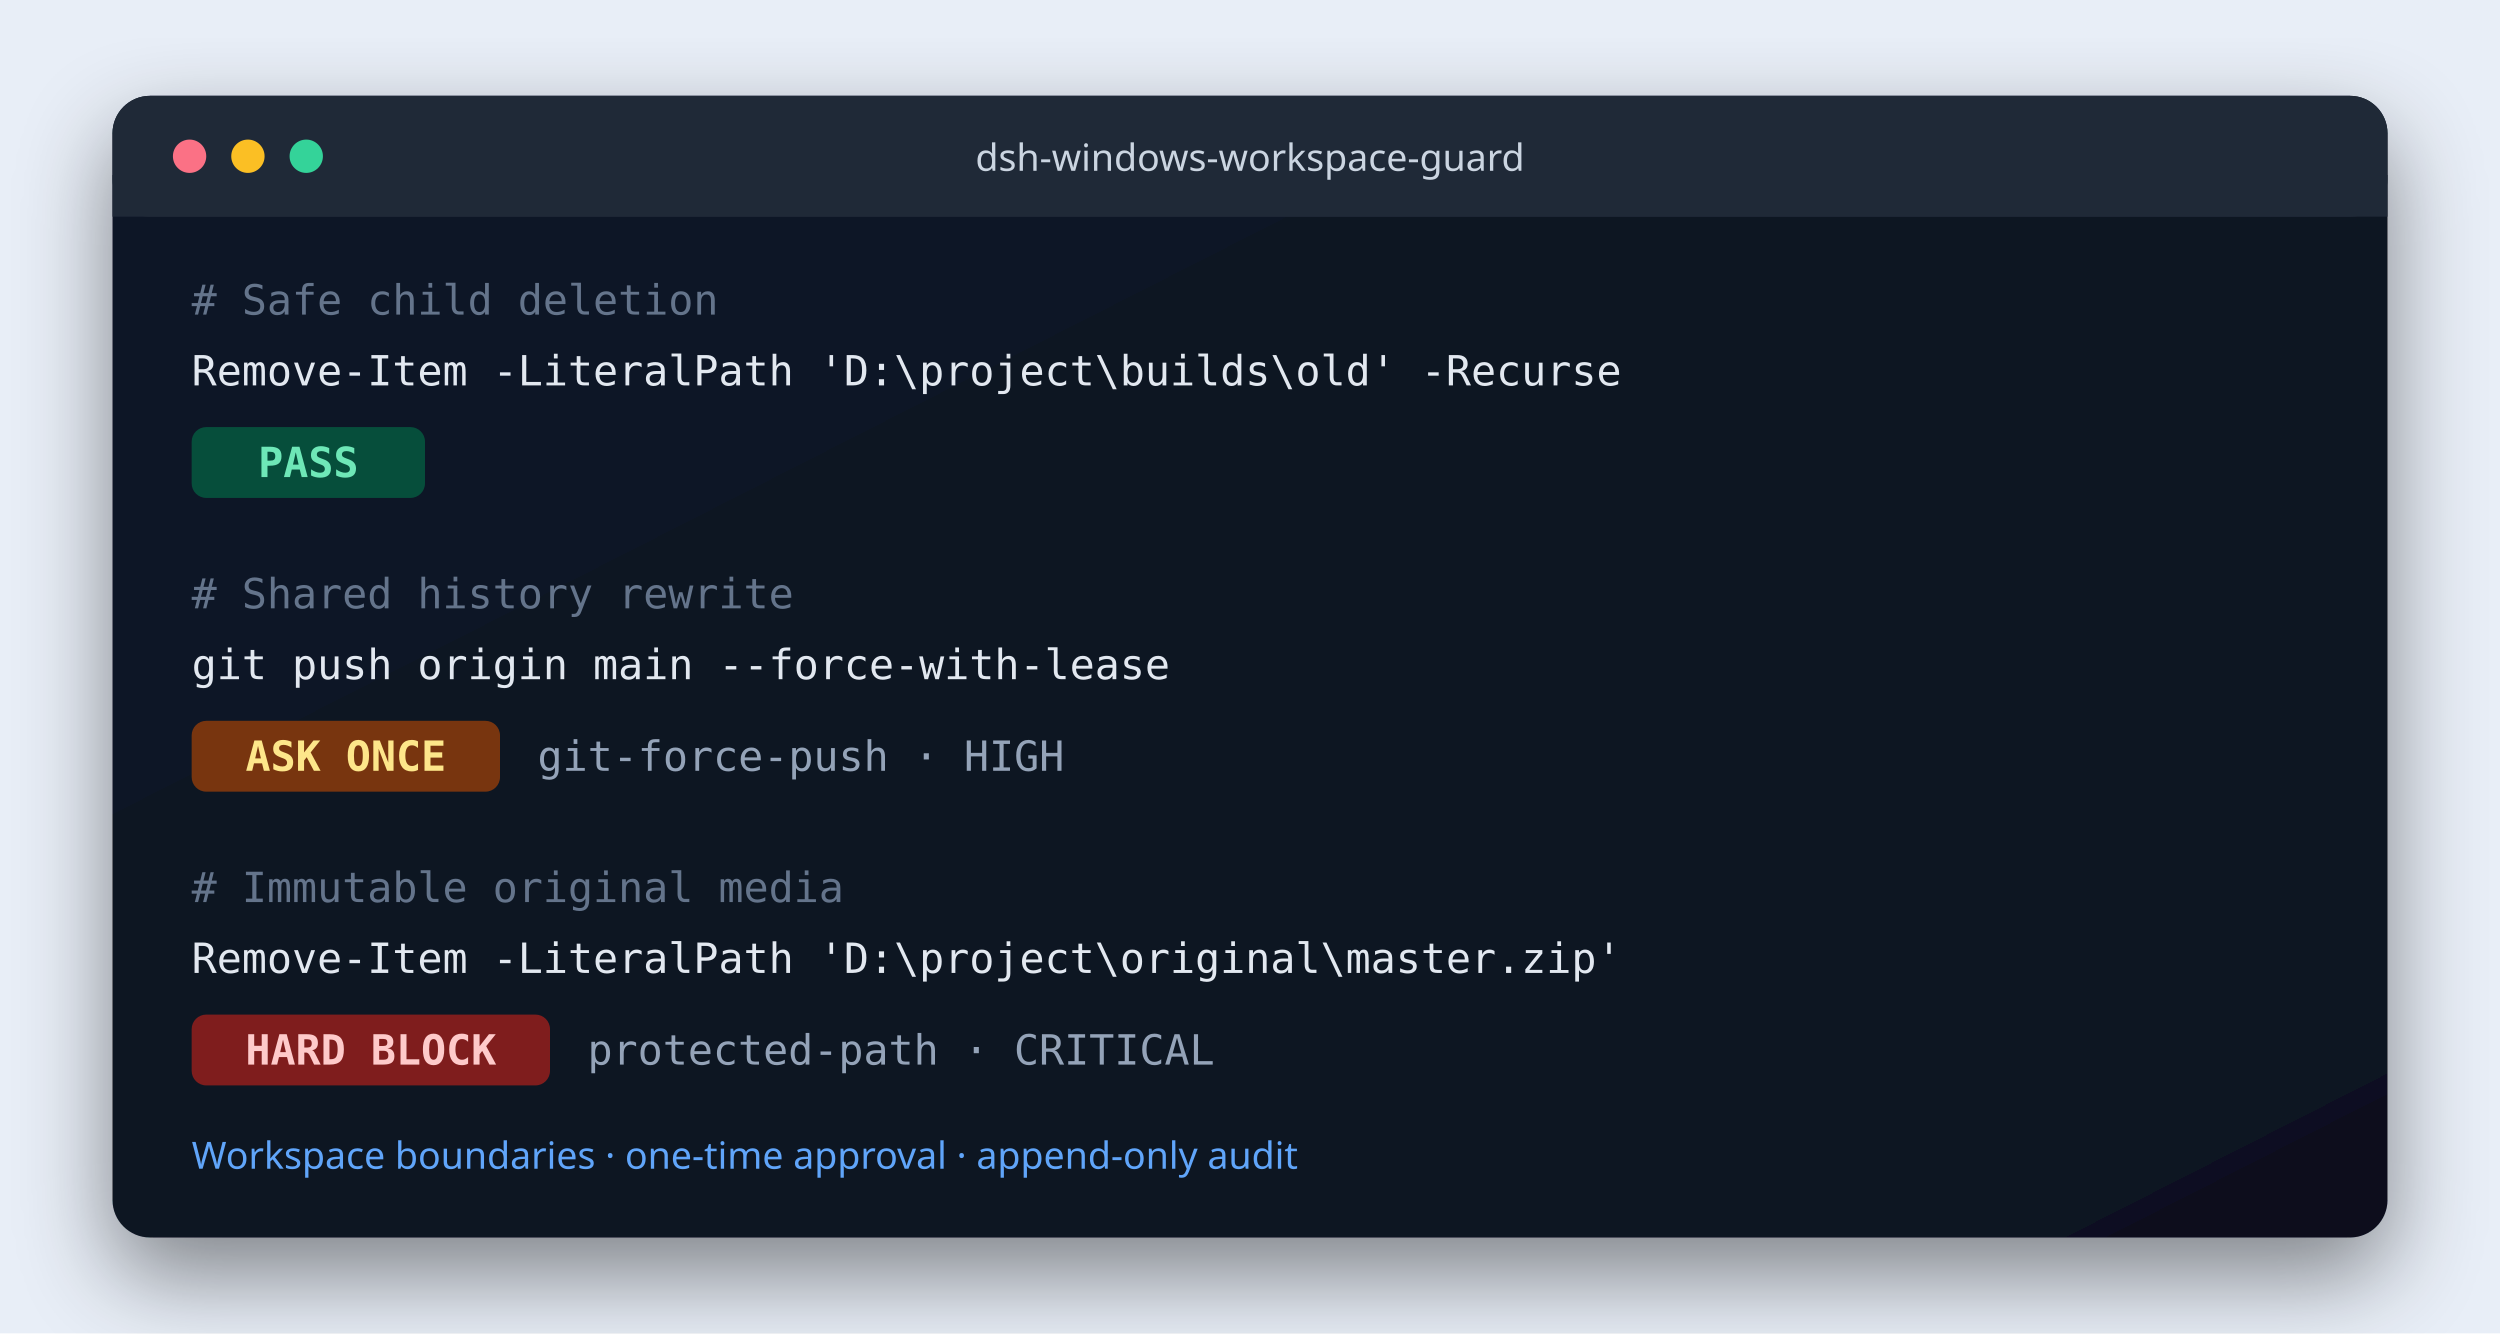
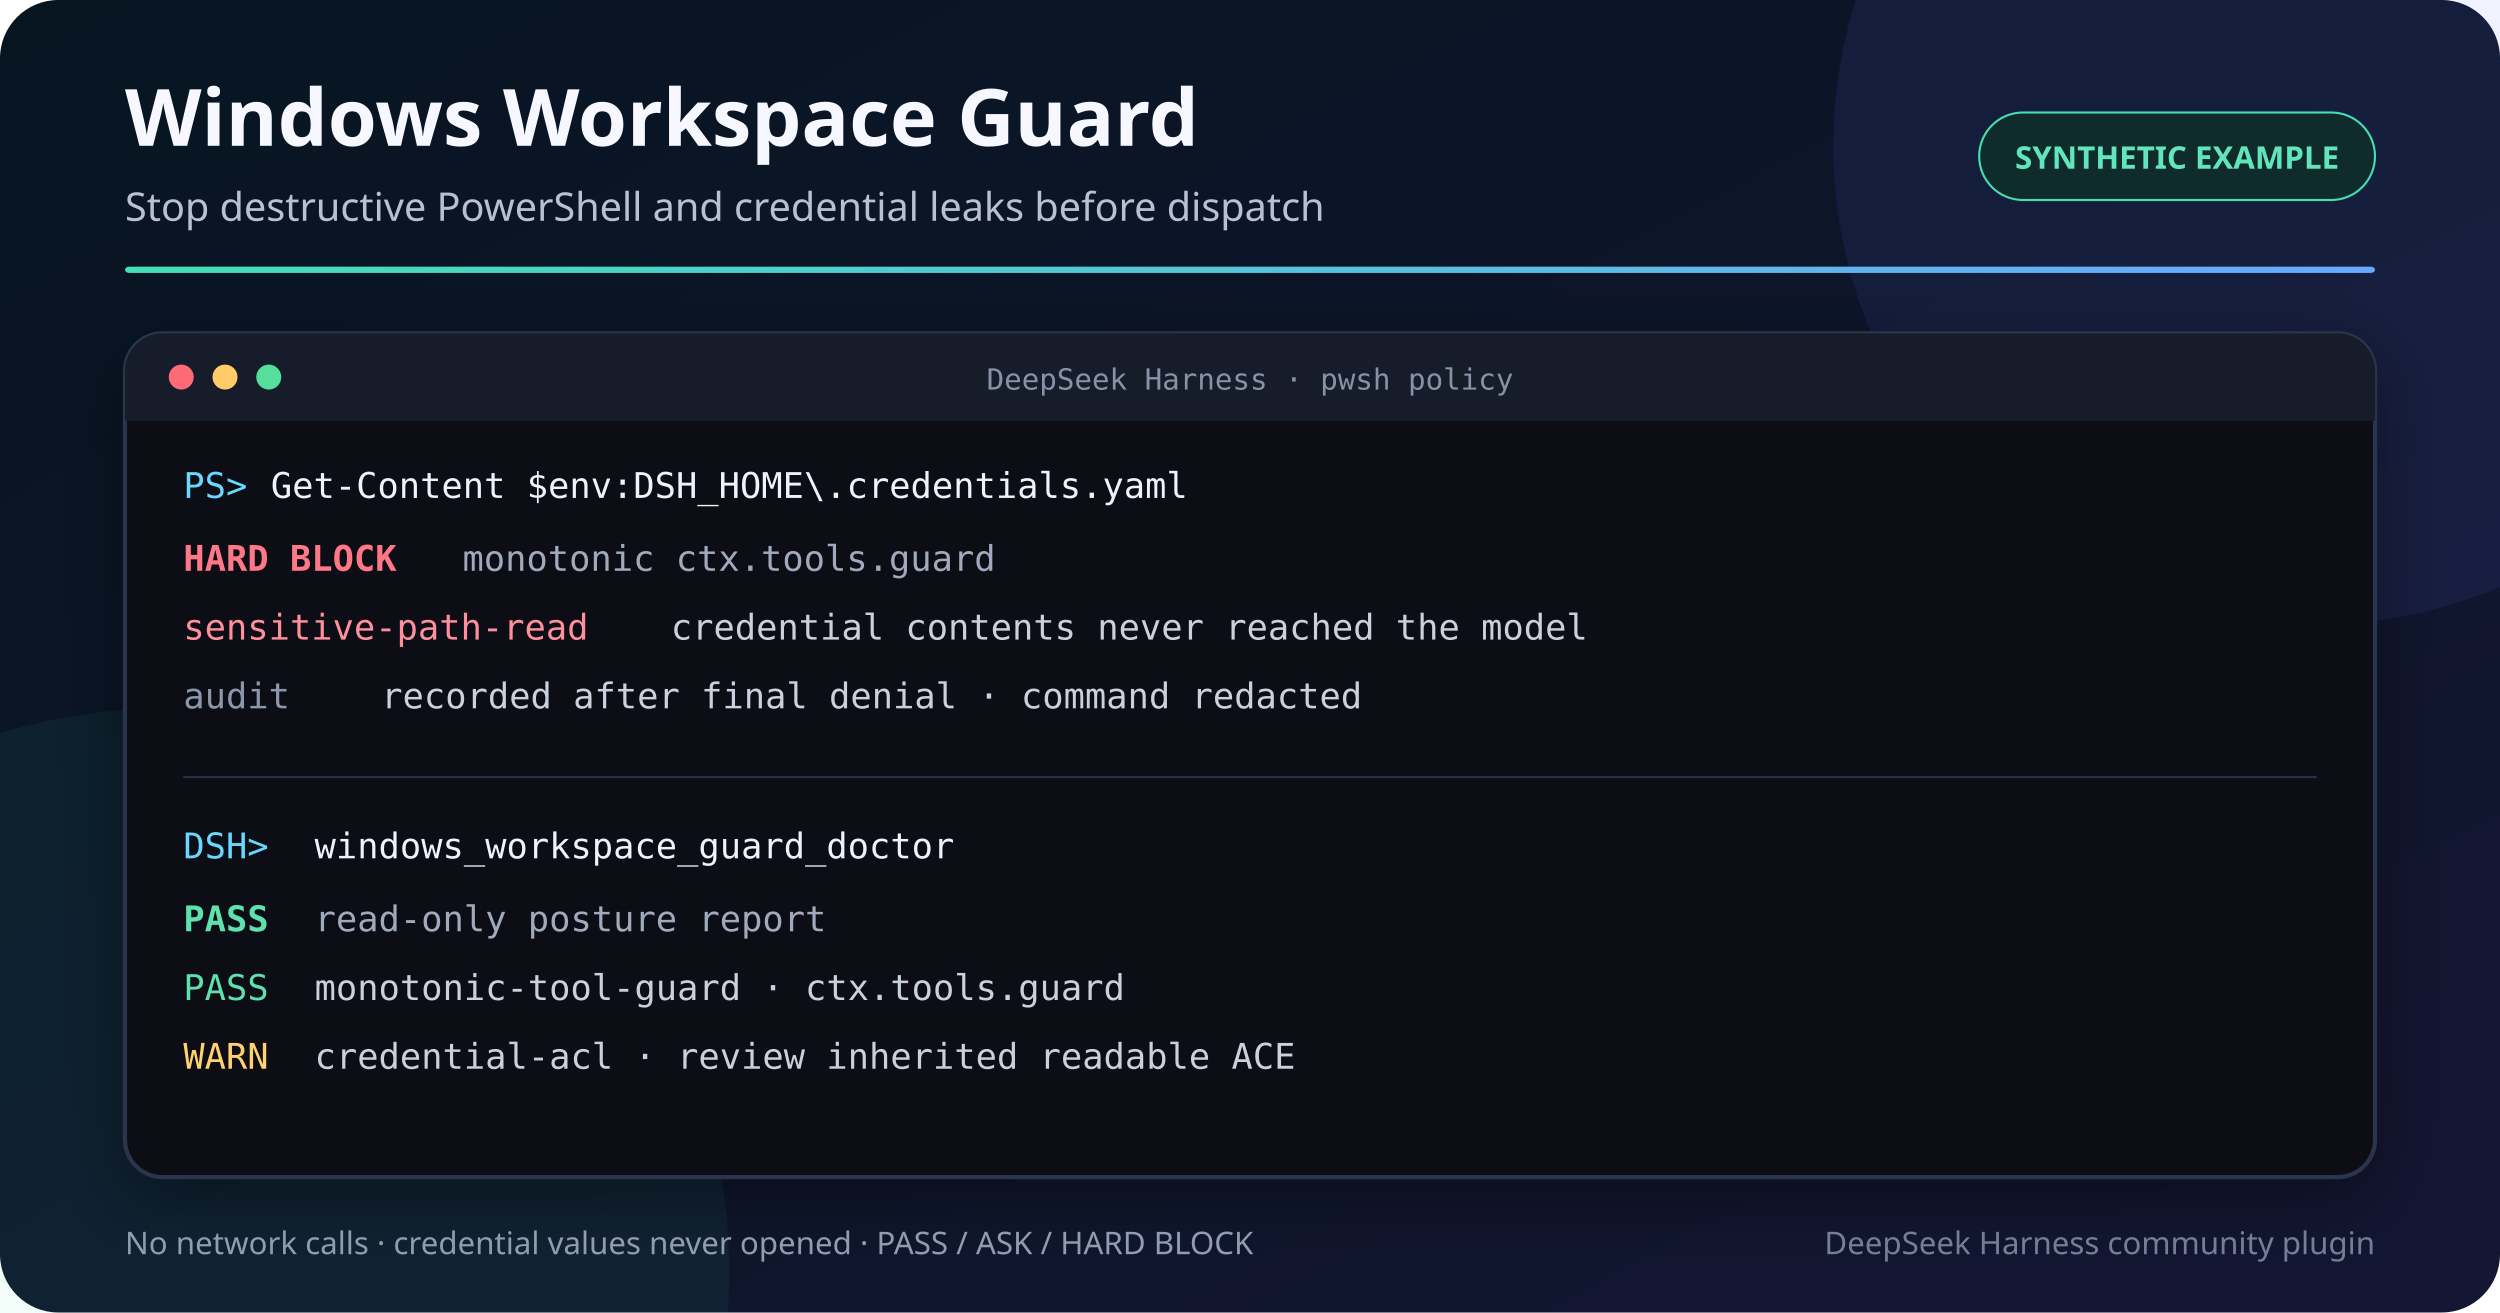
- <svg xmlns="http://www.w3.org/2000/svg" width="1200" height="640" viewBox="0 0 1200 640" role="img" aria-labelledby="title desc">
+ <svg xmlns="http://www.w3.org/2000/svg" width="1200" height="630" viewBox="0 0 1200 630" role="img" aria-labelledby="title desc">
  <defs>
    <linearGradient id="bg" x1="0" y1="0" x2="1" y2="1">
-       <stop offset="0" stop-color="#111827" />
-       <stop offset="1" stop-color="#07111f" />
+       <stop offset="0" stop-color="#071521" />
+       <stop offset="1" stop-color="#141633" />
    </linearGradient>
-     <filter id="shadow" x="-10%" y="-10%" width="120%" height="130%">
-       <feDropShadow dx="0" dy="18" stdDeviation="22" flood-color="#000" flood-opacity=".45" />
+     <linearGradient id="accent" x1="0" y1="0" x2="1" y2="0">
+       <stop offset="0" stop-color="#42e0b5" />
+       <stop offset="1" stop-color="#6aa8ff" />
+     </linearGradient>
+     <filter id="shadow">
+       <feDropShadow dx="0" dy="10" stdDeviation="18" flood-opacity=".4" />
    </filter>
  </defs>
-   <rect width="1200" height="640" fill="#e8eef7" />
-   <rect x="54" y="46" width="1092" height="548" rx="18" fill="url(#bg)" filter="url(#shadow)" />
-   <rect x="54" y="46" width="1092" height="58" rx="18" fill="#1f2937" />
-   <rect x="54" y="84" width="1092" height="20" fill="#1f2937" />
-   <circle cx="91" cy="75" r="8" fill="#fb7185" />
-   <circle cx="119" cy="75" r="8" fill="#fbbf24" />
-   <circle cx="147" cy="75" r="8" fill="#34d399" />
-   <text x="600" y="82" text-anchor="middle" fill="#cbd5e1" font-family="Segoe UI, sans-serif" font-size="18">dsh-windows-workspace-guard</text>
-   <g font-family="Cascadia Mono, Consolas, monospace" font-size="20">
-     <text x="92" y="151" fill="#64748b"># Safe child deletion</text>
-     <text x="92" y="185" fill="#e2e8f0">Remove-Item -LiteralPath 'D:\project\builds\old' -Recurse</text>
-     <rect x="92" y="205" width="112" height="34" rx="7" fill="#064e3b" />
-     <text x="148" y="229" text-anchor="middle" fill="#6ee7b7" font-weight="700">PASS</text>
-     <text x="92" y="292" fill="#64748b"># Shared history rewrite</text>
-     <text x="92" y="326" fill="#e2e8f0">git push origin main --force-with-lease</text>
-     <rect x="92" y="346" width="148" height="34" rx="7" fill="#78350f" />
-     <text x="166" y="370" text-anchor="middle" fill="#fde68a" font-weight="700">ASK ONCE</text>
-     <text x="258" y="370" fill="#94a3b8">git-force-push · HIGH</text>
-     <text x="92" y="433" fill="#64748b"># Immutable original media</text>
-     <text x="92" y="467" fill="#e2e8f0">Remove-Item -LiteralPath 'D:\project\original\master.zip'</text>
-     <rect x="92" y="487" width="172" height="34" rx="7" fill="#7f1d1d" />
-     <text x="178" y="511" text-anchor="middle" fill="#fecaca" font-weight="700">HARD BLOCK</text>
-     <text x="282" y="511" fill="#94a3b8">protected-path · CRITICAL</text>
+   <rect width="1200" height="630" rx="28" fill="url(#bg)" />
+   <circle cx="1110" cy="70" r="230" fill="#686eff" opacity=".09" />
+   <circle cx="80" cy="610" r="270" fill="#34e3b1" opacity=".06" />
+   <g font-family="Segoe UI, Noto Sans SC, sans-serif">
+     <text x="60" y="70" fill="#f7f8ff" font-size="38" font-weight="700">Windows Workspace Guard</text>
+     <text x="60" y="106" fill="#b8c0d2" font-size="19">Stop destructive PowerShell and credential leaks before dispatch</text>
+     <rect x="60" y="128" width="1080" height="3" rx="2" fill="url(#accent)" />
+     <rect x="950" y="54" width="190" height="42" rx="21" fill="#102b2c" stroke="#45dfb2" />
+     <text x="1045" y="81" text-anchor="middle" fill="#61e6bc" font-size="15" font-weight="700">SYNTHETIC EXAMPLE</text>
  </g>
-   <text x="92" y="561" fill="#60a5fa" font-family="Segoe UI, sans-serif" font-size="18">Workspace boundaries · one-time approval · append-only audit</text>
+   <g filter="url(#shadow)">
+     <rect x="60" y="160" width="1080" height="405" rx="18" fill="#080d16" stroke="#29364b" stroke-width="2" />
+     <rect x="60" y="160" width="1080" height="42" rx="18" fill="#151d2b" />
+     <rect x="60" y="184" width="1080" height="18" fill="#151d2b" />
+     <circle cx="87" cy="181" r="6" fill="#ff6b77" />
+     <circle cx="108" cy="181" r="6" fill="#ffcc67" />
+     <circle cx="129" cy="181" r="6" fill="#55df9b" />
+     <text x="600" y="187" text-anchor="middle" fill="#8792a7" font-family="Cascadia Mono, Consolas, monospace" font-size="14">DeepSeek Harness · pwsh policy</text>
+   </g>
+   <g font-family="Cascadia Mono, Consolas, monospace" font-size="17">
+     <text x="88" y="239" fill="#68d8ff">PS&gt;</text>
+     <text x="130" y="239" fill="#eef2fa">Get-Content $env:DSH_HOME\.credentials.yaml</text>
+     <text x="88" y="274" fill="#ff7887" font-weight="700">HARD BLOCK</text>
+     <text x="222" y="274" fill="#a1aabc">monotonic ctx.tools.guard</text>
+     <text x="88" y="307" fill="#ff8f9c">sensitive-path-read</text>
+     <text x="322" y="307" fill="#cad0dc">credential contents never reached the model</text>
+     <text x="88" y="340" fill="#8c97aa">audit</text>
+     <text x="183" y="340" fill="#cad0dc">recorded after final denial · command redacted</text>
+     <line x1="88" y1="373" x2="1112" y2="373" stroke="#283047" />
+     <text x="88" y="412" fill="#68d8ff">DSH&gt;</text>
+     <text x="151" y="412" fill="#eef2fa">windows_workspace_guard_doctor</text>
+     <text x="88" y="447" fill="#5ee2ad" font-weight="700">PASS</text>
+     <text x="151" y="447" fill="#a1aabc">read-only posture report</text>
+     <text x="88" y="480" fill="#5ee2ad">PASS</text>
+     <text x="151" y="480" fill="#cad0dc">monotonic-tool-guard · ctx.tools.guard</text>
+     <text x="88" y="513" fill="#ffd16f">WARN</text>
+     <text x="151" y="513" fill="#cad0dc">credential-acl · review inherited readable ACE</text>
+   </g>
+   <g font-family="Segoe UI, Noto Sans SC, sans-serif" font-size="15">
+     <text x="60" y="602" fill="#909caf">No network calls · credential values never opened · PASS / ASK / HARD BLOCK</text>
+     <text x="1140" y="602" text-anchor="end" fill="#747f94">DeepSeek Harness community plugin</text>
+   </g>
</svg>
